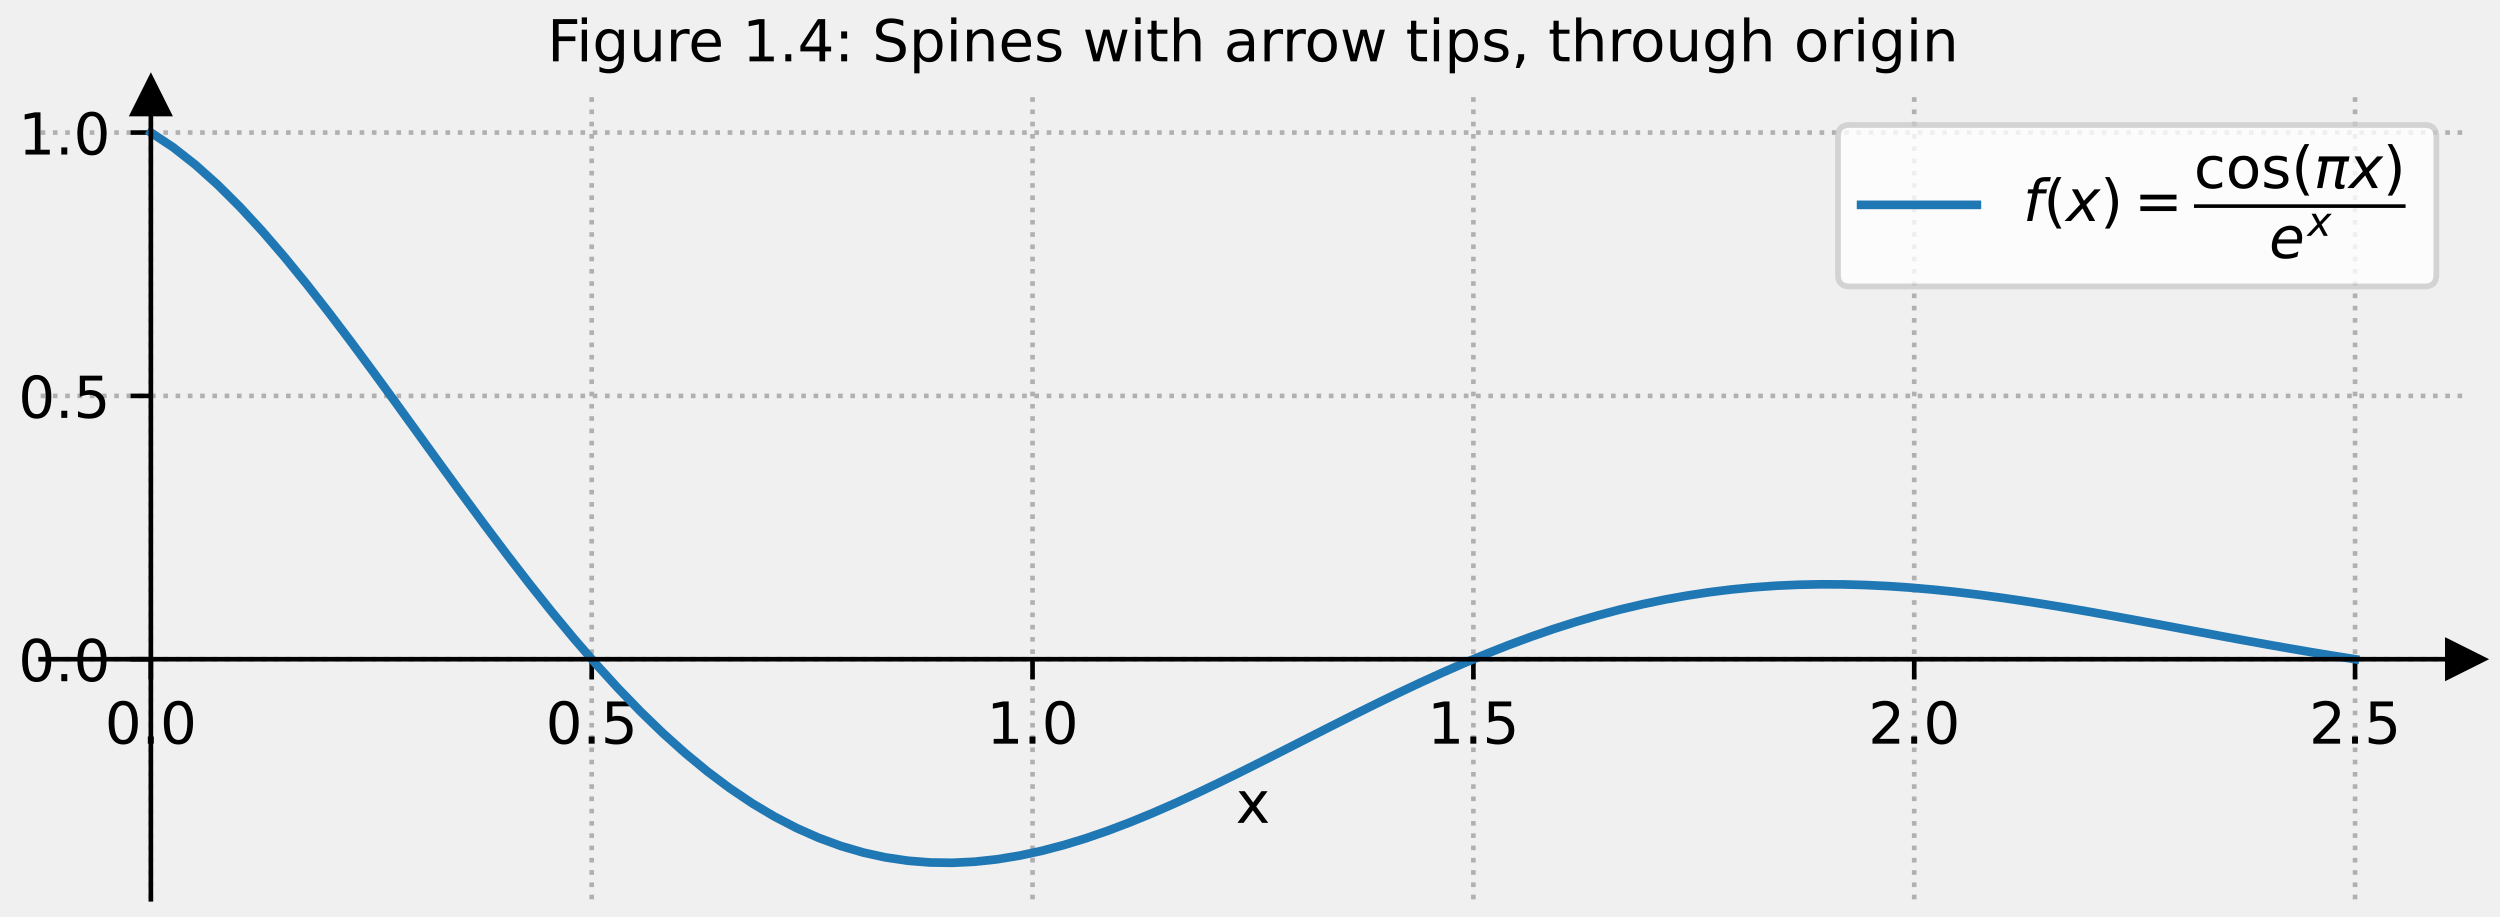
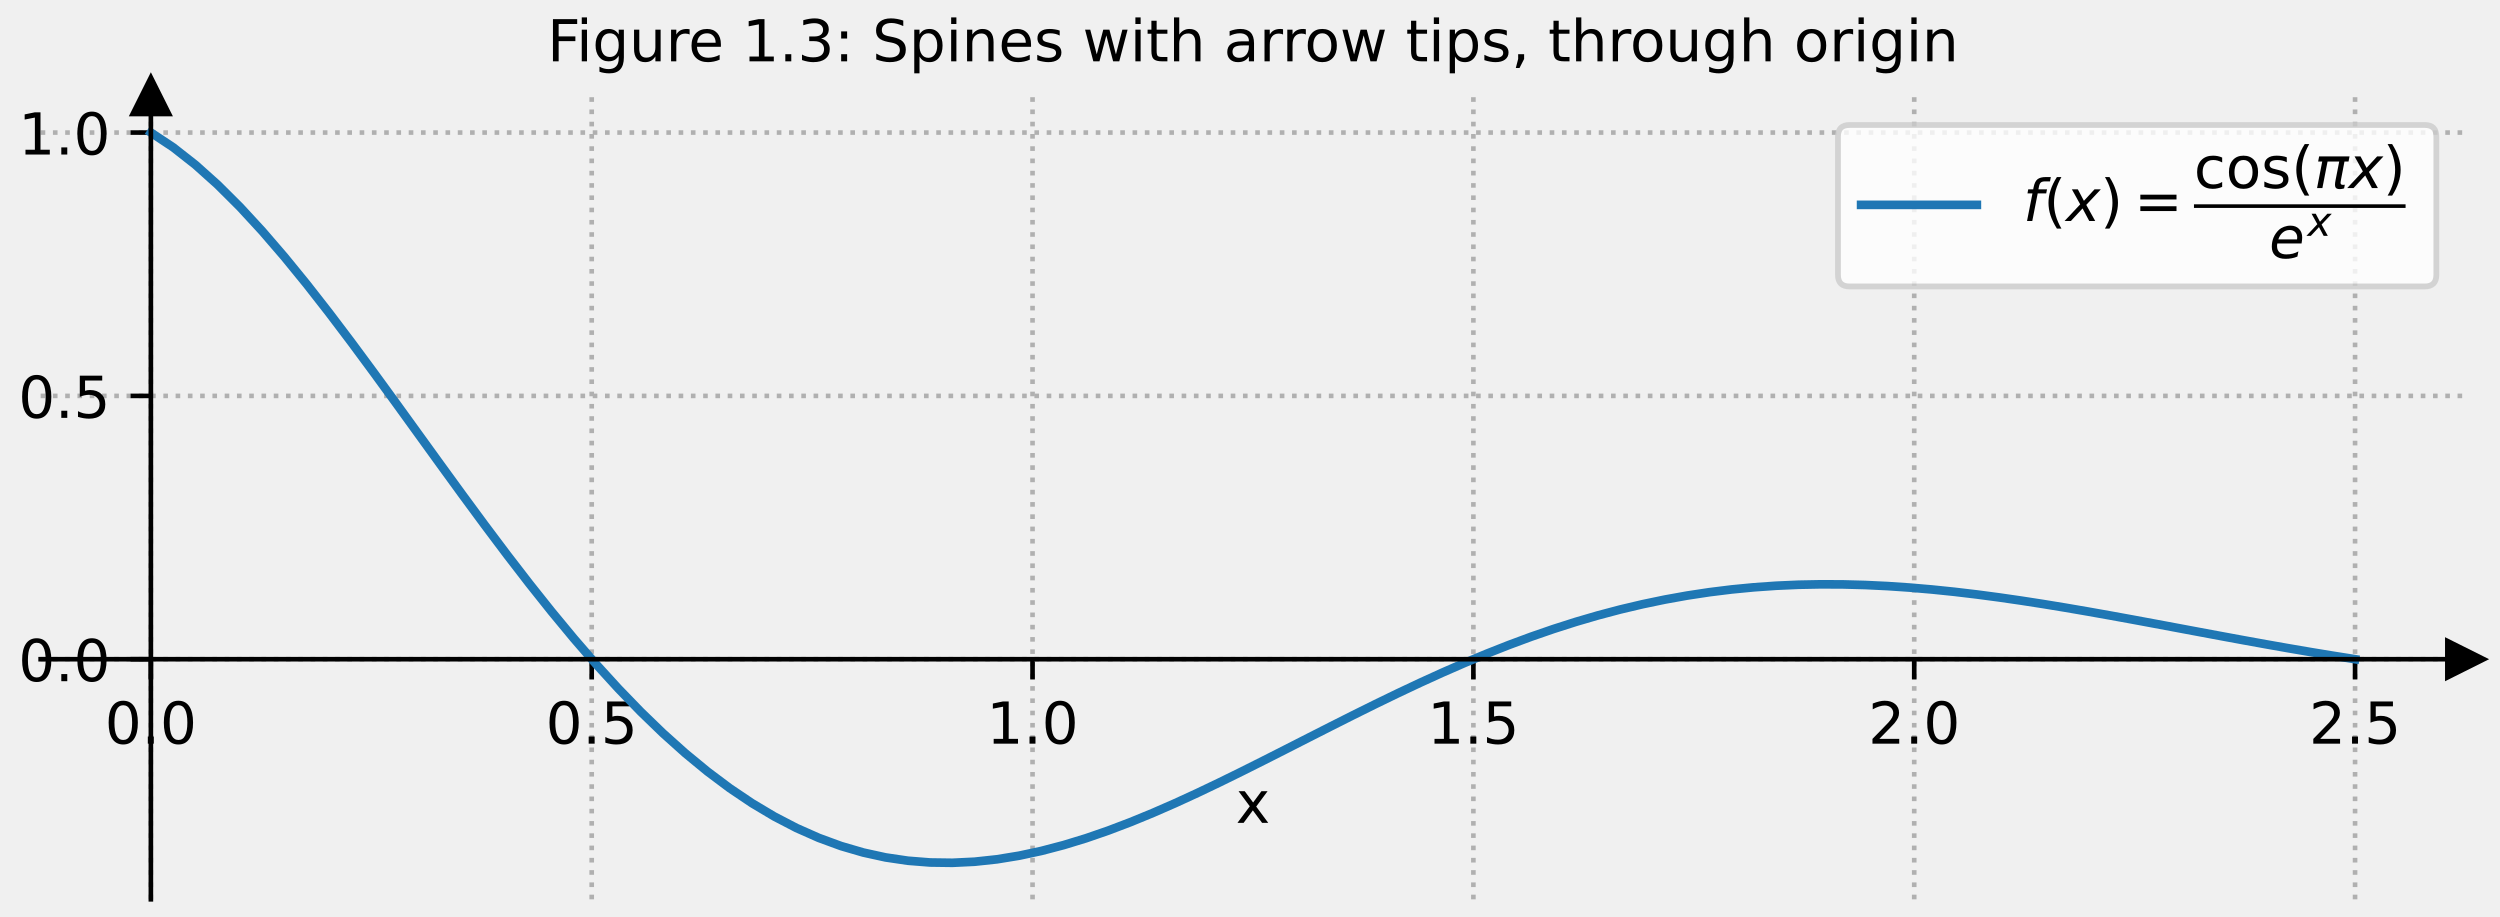
<svg xmlns="http://www.w3.org/2000/svg" xmlns:xlink="http://www.w3.org/1999/xlink" width="432pt" height="158.4pt" viewBox="0 0 432 158.4" version="1.1">
  <defs>
    <style type="text/css">*{stroke-linejoin: round; stroke-linecap: butt}</style>
  </defs>
  <g id="figure_1">
    <g id="patch_1">
      <path d="M 0 158.4  L 432 158.4  L 432 0  L 0 0  L 0 158.4  z " style="fill: none" />
    </g>
    <g id="axes_1">
      <g id="patch_2">
        <path d="M 7.025 155.4  L 426 155.4  L 426 16.599  L 7.025 16.599  L 7.025 155.4  z " style="fill: none" />
      </g>
      <g id="matplotlib.axis_1">
        <g id="xtick_1">
          <g id="line2d_1">
-             <path d="M 26.07 155.4  L 26.07 16.599  " clip-path="url(#pfec85128c4)" style="fill: none; stroke-dasharray: 0.8,1.32; stroke-dashoffset: 0; stroke: #b0b0b0; stroke-width: 0.8" />
+             <path d="M 26.07 155.4  L 26.07 16.599  " clip-path="url(#pb69c523e0f)" style="fill: none; stroke-dasharray: 0.8,1.32; stroke-dashoffset: 0; stroke: #b0b0b0; stroke-width: 0.8" />
          </g>
          <g id="line2d_2">
            <defs>
-               <path id="mc441d3727f" d="M 0 0  L 0 3.5  " style="stroke: #000000; stroke-width: 0.8" />
+               <path id="m28f2ebec9e" d="M 0 0  L 0 3.5  " style="stroke: #000000; stroke-width: 0.8" />
            </defs>
            <g>
-               <use xlink:href="#mc441d3727f" x="26.07" y="113.911" style="stroke: #000000; stroke-width: 0.8" />
+               <use xlink:href="#m28f2ebec9e" x="26.07" y="113.911" style="stroke: #000000; stroke-width: 0.8" />
            </g>
          </g>
          <g id="text_1">
            <text style="font-size: 10px; font-family: 'DejaVu Sans', 'Bitstream Vera Sans', 'Computer Modern Sans Serif', 'Lucida Grande', 'Verdana', 'Geneva', 'Lucid', 'Arial', 'Helvetica', 'Avant Garde', sans-serif; text-anchor: middle" x="26.07" y="128.51" transform="rotate(-0 26.06972 128.5098)">0.0</text>
          </g>
        </g>
        <g id="xtick_2">
          <g id="line2d_3">
-             <path d="M 102.247 155.4  L 102.247 16.599  " clip-path="url(#pfec85128c4)" style="fill: none; stroke-dasharray: 0.8,1.32; stroke-dashoffset: 0; stroke: #b0b0b0; stroke-width: 0.8" />
+             <path d="M 102.247 155.4  L 102.247 16.599  " clip-path="url(#pb69c523e0f)" style="fill: none; stroke-dasharray: 0.8,1.32; stroke-dashoffset: 0; stroke: #b0b0b0; stroke-width: 0.8" />
          </g>
          <g id="line2d_4">
            <g>
-               <use xlink:href="#mc441d3727f" x="102.247" y="113.911" style="stroke: #000000; stroke-width: 0.8" />
+               <use xlink:href="#m28f2ebec9e" x="102.247" y="113.911" style="stroke: #000000; stroke-width: 0.8" />
            </g>
          </g>
          <g id="text_2">
            <text style="font-size: 10px; font-family: 'DejaVu Sans', 'Bitstream Vera Sans', 'Computer Modern Sans Serif', 'Lucida Grande', 'Verdana', 'Geneva', 'Lucid', 'Arial', 'Helvetica', 'Avant Garde', sans-serif; text-anchor: middle" x="102.247" y="128.51" transform="rotate(-0 102.2469 128.5098)">0.5</text>
          </g>
        </g>
        <g id="xtick_3">
          <g id="line2d_5">
-             <path d="M 178.424 155.4  L 178.424 16.599  " clip-path="url(#pfec85128c4)" style="fill: none; stroke-dasharray: 0.8,1.32; stroke-dashoffset: 0; stroke: #b0b0b0; stroke-width: 0.8" />
+             <path d="M 178.424 155.4  L 178.424 16.599  " clip-path="url(#pb69c523e0f)" style="fill: none; stroke-dasharray: 0.8,1.32; stroke-dashoffset: 0; stroke: #b0b0b0; stroke-width: 0.8" />
          </g>
          <g id="line2d_6">
            <g>
-               <use xlink:href="#mc441d3727f" x="178.424" y="113.911" style="stroke: #000000; stroke-width: 0.8" />
+               <use xlink:href="#m28f2ebec9e" x="178.424" y="113.911" style="stroke: #000000; stroke-width: 0.8" />
            </g>
          </g>
          <g id="text_3">
            <text style="font-size: 10px; font-family: 'DejaVu Sans', 'Bitstream Vera Sans', 'Computer Modern Sans Serif', 'Lucida Grande', 'Verdana', 'Geneva', 'Lucid', 'Arial', 'Helvetica', 'Avant Garde', sans-serif; text-anchor: middle" x="178.424" y="128.51" transform="rotate(-0 178.424 128.5098)">1.0</text>
          </g>
        </g>
        <g id="xtick_4">
          <g id="line2d_7">
-             <path d="M 254.601 155.4  L 254.601 16.599  " clip-path="url(#pfec85128c4)" style="fill: none; stroke-dasharray: 0.8,1.32; stroke-dashoffset: 0; stroke: #b0b0b0; stroke-width: 0.8" />
+             <path d="M 254.601 155.4  L 254.601 16.599  " clip-path="url(#pb69c523e0f)" style="fill: none; stroke-dasharray: 0.8,1.32; stroke-dashoffset: 0; stroke: #b0b0b0; stroke-width: 0.8" />
          </g>
          <g id="line2d_8">
            <g>
-               <use xlink:href="#mc441d3727f" x="254.601" y="113.911" style="stroke: #000000; stroke-width: 0.8" />
+               <use xlink:href="#m28f2ebec9e" x="254.601" y="113.911" style="stroke: #000000; stroke-width: 0.8" />
            </g>
          </g>
          <g id="text_4">
            <text style="font-size: 10px; font-family: 'DejaVu Sans', 'Bitstream Vera Sans', 'Computer Modern Sans Serif', 'Lucida Grande', 'Verdana', 'Geneva', 'Lucid', 'Arial', 'Helvetica', 'Avant Garde', sans-serif; text-anchor: middle" x="254.601" y="128.51" transform="rotate(-0 254.6012 128.5098)">1.5</text>
          </g>
        </g>
        <g id="xtick_5">
          <g id="line2d_9">
-             <path d="M 330.778 155.4  L 330.778 16.599  " clip-path="url(#pfec85128c4)" style="fill: none; stroke-dasharray: 0.8,1.32; stroke-dashoffset: 0; stroke: #b0b0b0; stroke-width: 0.8" />
+             <path d="M 330.778 155.4  L 330.778 16.599  " clip-path="url(#pb69c523e0f)" style="fill: none; stroke-dasharray: 0.8,1.32; stroke-dashoffset: 0; stroke: #b0b0b0; stroke-width: 0.8" />
          </g>
          <g id="line2d_10">
            <g>
-               <use xlink:href="#mc441d3727f" x="330.778" y="113.911" style="stroke: #000000; stroke-width: 0.8" />
+               <use xlink:href="#m28f2ebec9e" x="330.778" y="113.911" style="stroke: #000000; stroke-width: 0.8" />
            </g>
          </g>
          <g id="text_5">
            <text style="font-size: 10px; font-family: 'DejaVu Sans', 'Bitstream Vera Sans', 'Computer Modern Sans Serif', 'Lucida Grande', 'Verdana', 'Geneva', 'Lucid', 'Arial', 'Helvetica', 'Avant Garde', sans-serif; text-anchor: middle" x="330.778" y="128.51" transform="rotate(-0 330.7783 128.5098)">2.0</text>
          </g>
        </g>
        <g id="xtick_6">
          <g id="line2d_11">
-             <path d="M 406.955 155.4  L 406.955 16.599  " clip-path="url(#pfec85128c4)" style="fill: none; stroke-dasharray: 0.8,1.32; stroke-dashoffset: 0; stroke: #b0b0b0; stroke-width: 0.8" />
+             <path d="M 406.955 155.4  L 406.955 16.599  " clip-path="url(#pb69c523e0f)" style="fill: none; stroke-dasharray: 0.8,1.32; stroke-dashoffset: 0; stroke: #b0b0b0; stroke-width: 0.8" />
          </g>
          <g id="line2d_12">
            <g>
-               <use xlink:href="#mc441d3727f" x="406.955" y="113.911" style="stroke: #000000; stroke-width: 0.8" />
+               <use xlink:href="#m28f2ebec9e" x="406.955" y="113.911" style="stroke: #000000; stroke-width: 0.8" />
            </g>
          </g>
          <g id="text_6">
            <text style="font-size: 10px; font-family: 'DejaVu Sans', 'Bitstream Vera Sans', 'Computer Modern Sans Serif', 'Lucida Grande', 'Verdana', 'Geneva', 'Lucid', 'Arial', 'Helvetica', 'Avant Garde', sans-serif; text-anchor: middle" x="406.955" y="128.51" transform="rotate(-0 406.9555 128.5098)">2.5</text>
          </g>
        </g>
        <g id="text_7">
          <text style="font-size: 10px; font-family: 'DejaVu Sans', 'Bitstream Vera Sans', 'Computer Modern Sans Serif', 'Lucida Grande', 'Verdana', 'Geneva', 'Lucid', 'Arial', 'Helvetica', 'Avant Garde', sans-serif; text-anchor: middle" x="216.513" y="142.188" transform="rotate(-0 216.5126 142.1879)">x</text>
        </g>
      </g>
      <g id="matplotlib.axis_2">
        <g id="ytick_1">
          <g id="line2d_13">
-             <path d="M 7.025 113.911  L 426 113.911  " clip-path="url(#pfec85128c4)" style="fill: none; stroke-dasharray: 0.8,1.32; stroke-dashoffset: 0; stroke: #b0b0b0; stroke-width: 0.8" />
+             <path d="M 7.025 113.911  L 426 113.911  " clip-path="url(#pb69c523e0f)" style="fill: none; stroke-dasharray: 0.8,1.32; stroke-dashoffset: 0; stroke: #b0b0b0; stroke-width: 0.8" />
          </g>
          <g id="line2d_14">
            <defs>
-               <path id="mb9bcd68c87" d="M 0 0  L -3.5 0  " style="stroke: #000000; stroke-width: 0.8" />
+               <path id="mdd59334486" d="M 0 0  L -3.5 0  " style="stroke: #000000; stroke-width: 0.8" />
            </defs>
            <g>
-               <use xlink:href="#mb9bcd68c87" x="26.07" y="113.911" style="stroke: #000000; stroke-width: 0.8" />
+               <use xlink:href="#mdd59334486" x="26.07" y="113.911" style="stroke: #000000; stroke-width: 0.8" />
            </g>
          </g>
          <g id="text_8">
            <text style="font-size: 10px; font-family: 'DejaVu Sans', 'Bitstream Vera Sans', 'Computer Modern Sans Serif', 'Lucida Grande', 'Verdana', 'Geneva', 'Lucid', 'Arial', 'Helvetica', 'Avant Garde', sans-serif; text-anchor: end" x="19.07" y="117.711" transform="rotate(-0 19.06972 117.7106)">0.0</text>
          </g>
        </g>
        <g id="ytick_2">
          <g id="line2d_15">
-             <path d="M 7.025 68.41  L 426 68.41  " clip-path="url(#pfec85128c4)" style="fill: none; stroke-dasharray: 0.8,1.32; stroke-dashoffset: 0; stroke: #b0b0b0; stroke-width: 0.8" />
+             <path d="M 7.025 68.41  L 426 68.41  " clip-path="url(#pb69c523e0f)" style="fill: none; stroke-dasharray: 0.8,1.32; stroke-dashoffset: 0; stroke: #b0b0b0; stroke-width: 0.8" />
          </g>
          <g id="line2d_16">
            <g>
-               <use xlink:href="#mb9bcd68c87" x="26.07" y="68.41" style="stroke: #000000; stroke-width: 0.8" />
+               <use xlink:href="#mdd59334486" x="26.07" y="68.41" style="stroke: #000000; stroke-width: 0.8" />
            </g>
          </g>
          <g id="text_9">
            <text style="font-size: 10px; font-family: 'DejaVu Sans', 'Bitstream Vera Sans', 'Computer Modern Sans Serif', 'Lucida Grande', 'Verdana', 'Geneva', 'Lucid', 'Arial', 'Helvetica', 'Avant Garde', sans-serif; text-anchor: end" x="19.07" y="72.209" transform="rotate(-0 19.06972 72.2088)">0.5</text>
          </g>
        </g>
        <g id="ytick_3">
          <g id="line2d_17">
-             <path d="M 7.025 22.908  L 426 22.908  " clip-path="url(#pfec85128c4)" style="fill: none; stroke-dasharray: 0.8,1.32; stroke-dashoffset: 0; stroke: #b0b0b0; stroke-width: 0.8" />
+             <path d="M 7.025 22.908  L 426 22.908  " clip-path="url(#pb69c523e0f)" style="fill: none; stroke-dasharray: 0.8,1.32; stroke-dashoffset: 0; stroke: #b0b0b0; stroke-width: 0.8" />
          </g>
          <g id="line2d_18">
            <g>
-               <use xlink:href="#mb9bcd68c87" x="26.07" y="22.908" style="stroke: #000000; stroke-width: 0.8" />
+               <use xlink:href="#mdd59334486" x="26.07" y="22.908" style="stroke: #000000; stroke-width: 0.8" />
            </g>
          </g>
          <g id="text_10">
            <text style="font-size: 10px; font-family: 'DejaVu Sans', 'Bitstream Vera Sans', 'Computer Modern Sans Serif', 'Lucida Grande', 'Verdana', 'Geneva', 'Lucid', 'Arial', 'Helvetica', 'Avant Garde', sans-serif; text-anchor: end" x="19.07" y="26.707" transform="rotate(-0 19.06972 26.70704)">1.0</text>
          </g>
        </g>
      </g>
      <g id="line2d_19">
-         <path d="M 26.07 22.908  L 29.917 25.456  L 33.764 28.477  L 37.612 31.925  L 41.459 35.758  L 45.306 39.93  L 49.154 44.397  L 53.001 49.112  L 56.848 54.034  L 60.696 59.117  L 64.543 64.321  L 68.39 69.603  L 72.238 74.924  L 76.085 80.246  L 79.932 85.534  L 83.78 90.753  L 87.627 95.872  L 91.474 100.86  L 95.322 105.691  L 99.169 110.339  L 103.016 114.783  L 106.864 119.001  L 110.711 122.978  L 114.558 126.698  L 118.406 130.148  L 122.253 133.318  L 126.1 136.201  L 129.948 138.792  L 133.795 141.087  L 137.642 143.085  L 141.49 144.788  L 145.337 146.198  L 149.184 147.321  L 153.032 148.163  L 156.879 148.732  L 160.726 149.037  L 164.574 149.091  L 168.421 148.904  L 172.268 148.49  L 176.116 147.862  L 179.963 147.037  L 183.81 146.028  L 187.658 144.852  L 191.505 143.524  L 195.352 142.062  L 199.2 140.482  L 203.047 138.801  L 206.894 137.034  L 210.742 135.197  L 214.589 133.308  L 218.436 131.38  L 222.284 129.429  L 226.131 127.47  L 229.978 125.516  L 233.826 123.579  L 237.673 121.672  L 241.52 119.807  L 245.368 117.994  L 249.215 116.243  L 253.062 114.562  L 256.91 112.96  L 260.757 111.443  L 264.604 110.017  L 268.452 108.688  L 272.299 107.459  L 276.146 106.335  L 279.994 105.317  L 283.841 104.408  L 287.688 103.607  L 291.536 102.915  L 295.383 102.332  L 299.23 101.856  L 303.078 101.485  L 306.925 101.215  L 310.772 101.045  L 314.62 100.97  L 318.467 100.987  L 322.314 101.09  L 326.162 101.274  L 330.009 101.535  L 333.856 101.866  L 337.704 102.262  L 341.551 102.718  L 345.398 103.227  L 349.246 103.783  L 353.093 104.38  L 356.94 105.012  L 360.788 105.673  L 364.635 106.357  L 368.482 107.058  L 372.329 107.771  L 376.177 108.491  L 380.024 109.211  L 383.871 109.928  L 387.719 110.637  L 391.566 111.333  L 395.413 112.012  L 399.261 112.67  L 403.108 113.304  L 406.955 113.911  " clip-path="url(#pfec85128c4)" style="fill: none; stroke: #1f77b4; stroke-width: 1.5; stroke-linecap: square" />
+         <path d="M 26.07 22.908  L 29.917 25.456  L 33.764 28.477  L 37.612 31.925  L 41.459 35.758  L 45.306 39.93  L 49.154 44.397  L 53.001 49.112  L 56.848 54.034  L 60.696 59.117  L 64.543 64.321  L 68.39 69.603  L 72.238 74.924  L 76.085 80.246  L 79.932 85.534  L 83.78 90.753  L 87.627 95.872  L 91.474 100.86  L 95.322 105.691  L 99.169 110.339  L 103.016 114.783  L 106.864 119.001  L 110.711 122.978  L 114.558 126.698  L 118.406 130.148  L 122.253 133.318  L 126.1 136.201  L 129.948 138.792  L 133.795 141.087  L 137.642 143.085  L 141.49 144.788  L 145.337 146.198  L 149.184 147.321  L 153.032 148.163  L 156.879 148.732  L 160.726 149.037  L 164.574 149.091  L 168.421 148.904  L 172.268 148.49  L 176.116 147.862  L 179.963 147.037  L 183.81 146.028  L 187.658 144.852  L 191.505 143.524  L 195.352 142.062  L 199.2 140.482  L 203.047 138.801  L 206.894 137.034  L 210.742 135.197  L 214.589 133.308  L 218.436 131.38  L 222.284 129.429  L 226.131 127.47  L 229.978 125.516  L 233.826 123.579  L 237.673 121.672  L 241.52 119.807  L 245.368 117.994  L 249.215 116.243  L 253.062 114.562  L 256.91 112.96  L 260.757 111.443  L 264.604 110.017  L 268.452 108.688  L 272.299 107.459  L 276.146 106.335  L 279.994 105.317  L 283.841 104.408  L 287.688 103.607  L 291.536 102.915  L 295.383 102.332  L 299.23 101.856  L 303.078 101.485  L 306.925 101.215  L 310.772 101.045  L 314.62 100.97  L 318.467 100.987  L 322.314 101.09  L 326.162 101.274  L 330.009 101.535  L 333.856 101.866  L 337.704 102.262  L 341.551 102.718  L 345.398 103.227  L 349.246 103.783  L 353.093 104.38  L 356.94 105.012  L 360.788 105.673  L 364.635 106.357  L 368.482 107.058  L 372.329 107.771  L 376.177 108.491  L 380.024 109.211  L 383.871 109.928  L 387.719 110.637  L 391.566 111.333  L 395.413 112.012  L 399.261 112.67  L 403.108 113.304  L 406.955 113.911  " clip-path="url(#pb69c523e0f)" style="fill: none; stroke: #1f77b4; stroke-width: 1.5; stroke-linecap: square" />
      </g>
      <g id="line2d_20">
        <defs>
-           <path id="m2301c6ae21" d="M 3 0  L -3 -3  L -3 3  z " style="stroke: #000000; stroke-linejoin: miter" />
+           <path id="m0da52320ce" d="M 3 0  L -3 -3  L -3 3  z " style="stroke: #000000; stroke-linejoin: miter" />
        </defs>
        <g>
-           <use xlink:href="#m2301c6ae21" x="426" y="113.911" style="stroke: #000000; stroke-linejoin: miter" />
+           <use xlink:href="#m0da52320ce" x="426" y="113.911" style="stroke: #000000; stroke-linejoin: miter" />
        </g>
      </g>
      <g id="line2d_21">
        <defs>
-           <path id="mb4b95e8c6c" d="M 0 -3  L -3 3  L 3 3  z " style="stroke: #000000; stroke-linejoin: miter" />
+           <path id="ma7412a18c3" d="M 0 -3  L -3 3  L 3 3  z " style="stroke: #000000; stroke-linejoin: miter" />
        </defs>
        <g>
-           <use xlink:href="#mb4b95e8c6c" x="26.07" y="16.599" style="stroke: #000000; stroke-linejoin: miter" />
+           <use xlink:href="#ma7412a18c3" x="26.07" y="16.599" style="stroke: #000000; stroke-linejoin: miter" />
        </g>
      </g>
      <g id="patch_3">
        <path d="M 26.07 155.4  L 26.07 16.599  " style="fill: none; stroke: #000000; stroke-width: 0.8; stroke-linejoin: miter; stroke-linecap: square" />
      </g>
      <g id="patch_4">
        <path d="M 7.025 113.911  L 426 113.911  " style="fill: none; stroke: #000000; stroke-width: 0.8; stroke-linejoin: miter; stroke-linecap: square" />
      </g>
      <g id="text_11">
-         <text style="font-size: 10px; font-family: 'DejaVu Sans', 'Bitstream Vera Sans', 'Computer Modern Sans Serif', 'Lucida Grande', 'Verdana', 'Geneva', 'Lucid', 'Arial', 'Helvetica', 'Avant Garde', sans-serif; text-anchor: middle" x="216.513" y="10.599" transform="rotate(-0 216.5126 10.59868)">Figure 1.4: Spines with arrow tips, through origin</text>
+         <text style="font-size: 10px; font-family: 'DejaVu Sans', 'Bitstream Vera Sans', 'Computer Modern Sans Serif', 'Lucida Grande', 'Verdana', 'Geneva', 'Lucid', 'Arial', 'Helvetica', 'Avant Garde', sans-serif; text-anchor: middle" x="216.513" y="10.599" transform="rotate(-0 216.5126 10.59868)">Figure 1.3: Spines with arrow tips, through origin</text>
      </g>
      <g id="legend_1">
        <g id="patch_5">
          <path d="M 319.6 49.499  L 419 49.499  Q 421 49.499 421 47.499  L 421 23.599  Q 421 21.599 419 21.599  L 319.6 21.599  Q 317.6 21.599 317.6 23.599  L 317.6 47.499  Q 317.6 49.499 319.6 49.499  z " style="fill: #ffffff; opacity: 0.8; stroke: #cccccc; stroke-linejoin: miter" />
        </g>
        <g id="line2d_22">
          <path d="M 321.6 35.399  L 331.6 35.399  L 341.6 35.399  " style="fill: none; stroke: #1f77b4; stroke-width: 1.5; stroke-linecap: square" />
        </g>
        <g id="text_12">
          <g transform="translate(349.5998 38.89868)">
            <text>
              <tspan x="0" y="-0.711" style="font-style: oblique; font-size: 10px; font-family: 'DejaVu Sans'">f</tspan>
              <tspan x="7.422" y="-0.711" style="font-style: oblique; font-size: 10px; font-family: 'DejaVu Sans'">x</tspan>
              <tspan x="42.517" y="5.688" style="font-style: oblique; font-size: 10px; font-family: 'DejaVu Sans'">e</tspan>
              <tspan x="50.244" y="-6.406" style="font-style: oblique; font-size: 10px; font-family: 'DejaVu Sans'">π</tspan>
              <tspan x="56.265" y="-6.406" style="font-style: oblique; font-size: 10px; font-family: 'DejaVu Sans'">x</tspan>
              <tspan x="3.521" y="-0.711" style="font-size: 10px; font-family: 'DejaVu Sans'">(</tspan>
              <tspan x="13.34" y="-0.711" style="font-size: 10px; font-family: 'DejaVu Sans'">)</tspan>
              <tspan x="19.189" y="-0.711" style="font-size: 10px; font-family: 'DejaVu Sans'">=</tspan>
              <tspan x="29.517" y="-6.406" style="font-size: 10px; font-family: 'DejaVu Sans'">c</tspan>
              <tspan x="35.015" y="-6.406" style="font-size: 10px; font-family: 'DejaVu Sans'">o</tspan>
              <tspan x="41.133" y="-6.406" style="font-size: 10px; font-family: 'DejaVu Sans'">s</tspan>
              <tspan x="46.343" y="-6.406" style="font-size: 10px; font-family: 'DejaVu Sans'">(</tspan>
              <tspan x="62.183" y="-6.406" style="font-size: 10px; font-family: 'DejaVu Sans'">)</tspan>
              <tspan x="49.133" y="1.859" style="font-style: oblique; font-size: 7px; font-family: 'DejaVu Sans'">x</tspan>
            </text>
            <rect x="29.517" y="-3.594" width="36.567" height="0.625" />
          </g>
        </g>
      </g>
    </g>
  </g>
  <defs>
-     <clipPath id="pfec85128c4">
+     <clipPath id="pb69c523e0f">
      <rect x="7.025" y="16.599" width="418.974" height="138.801" />
    </clipPath>
  </defs>
</svg>
